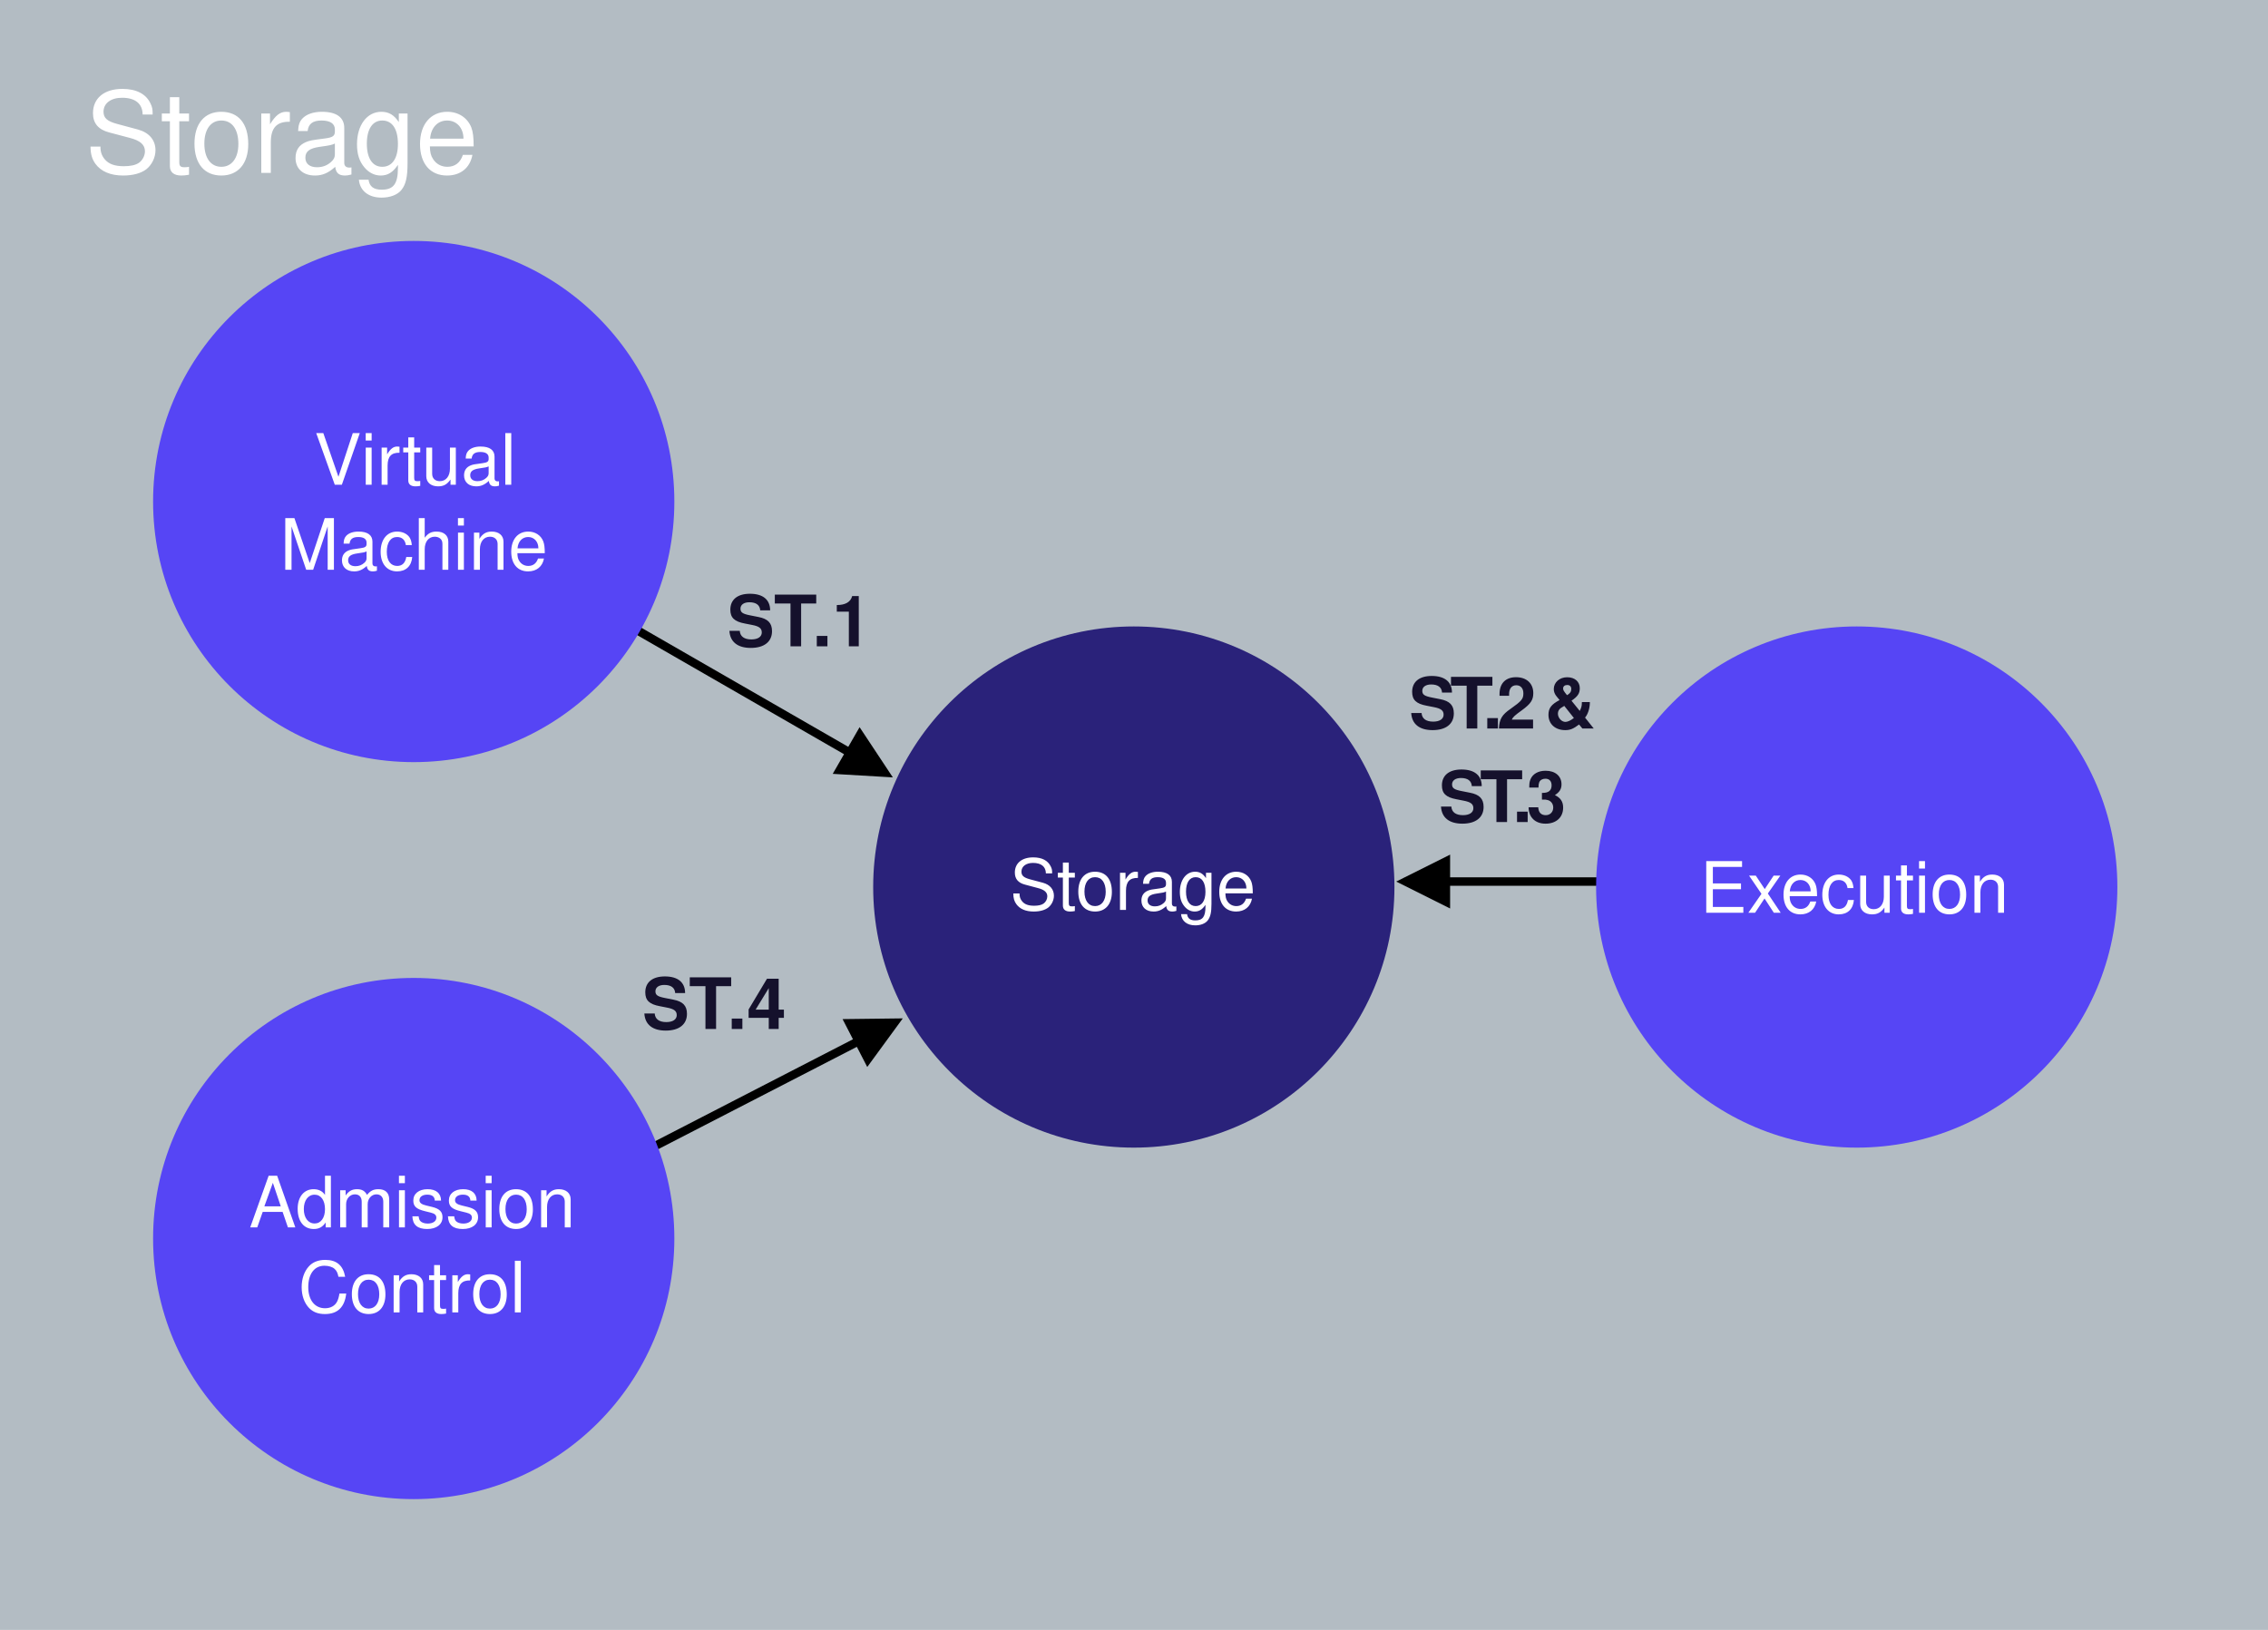
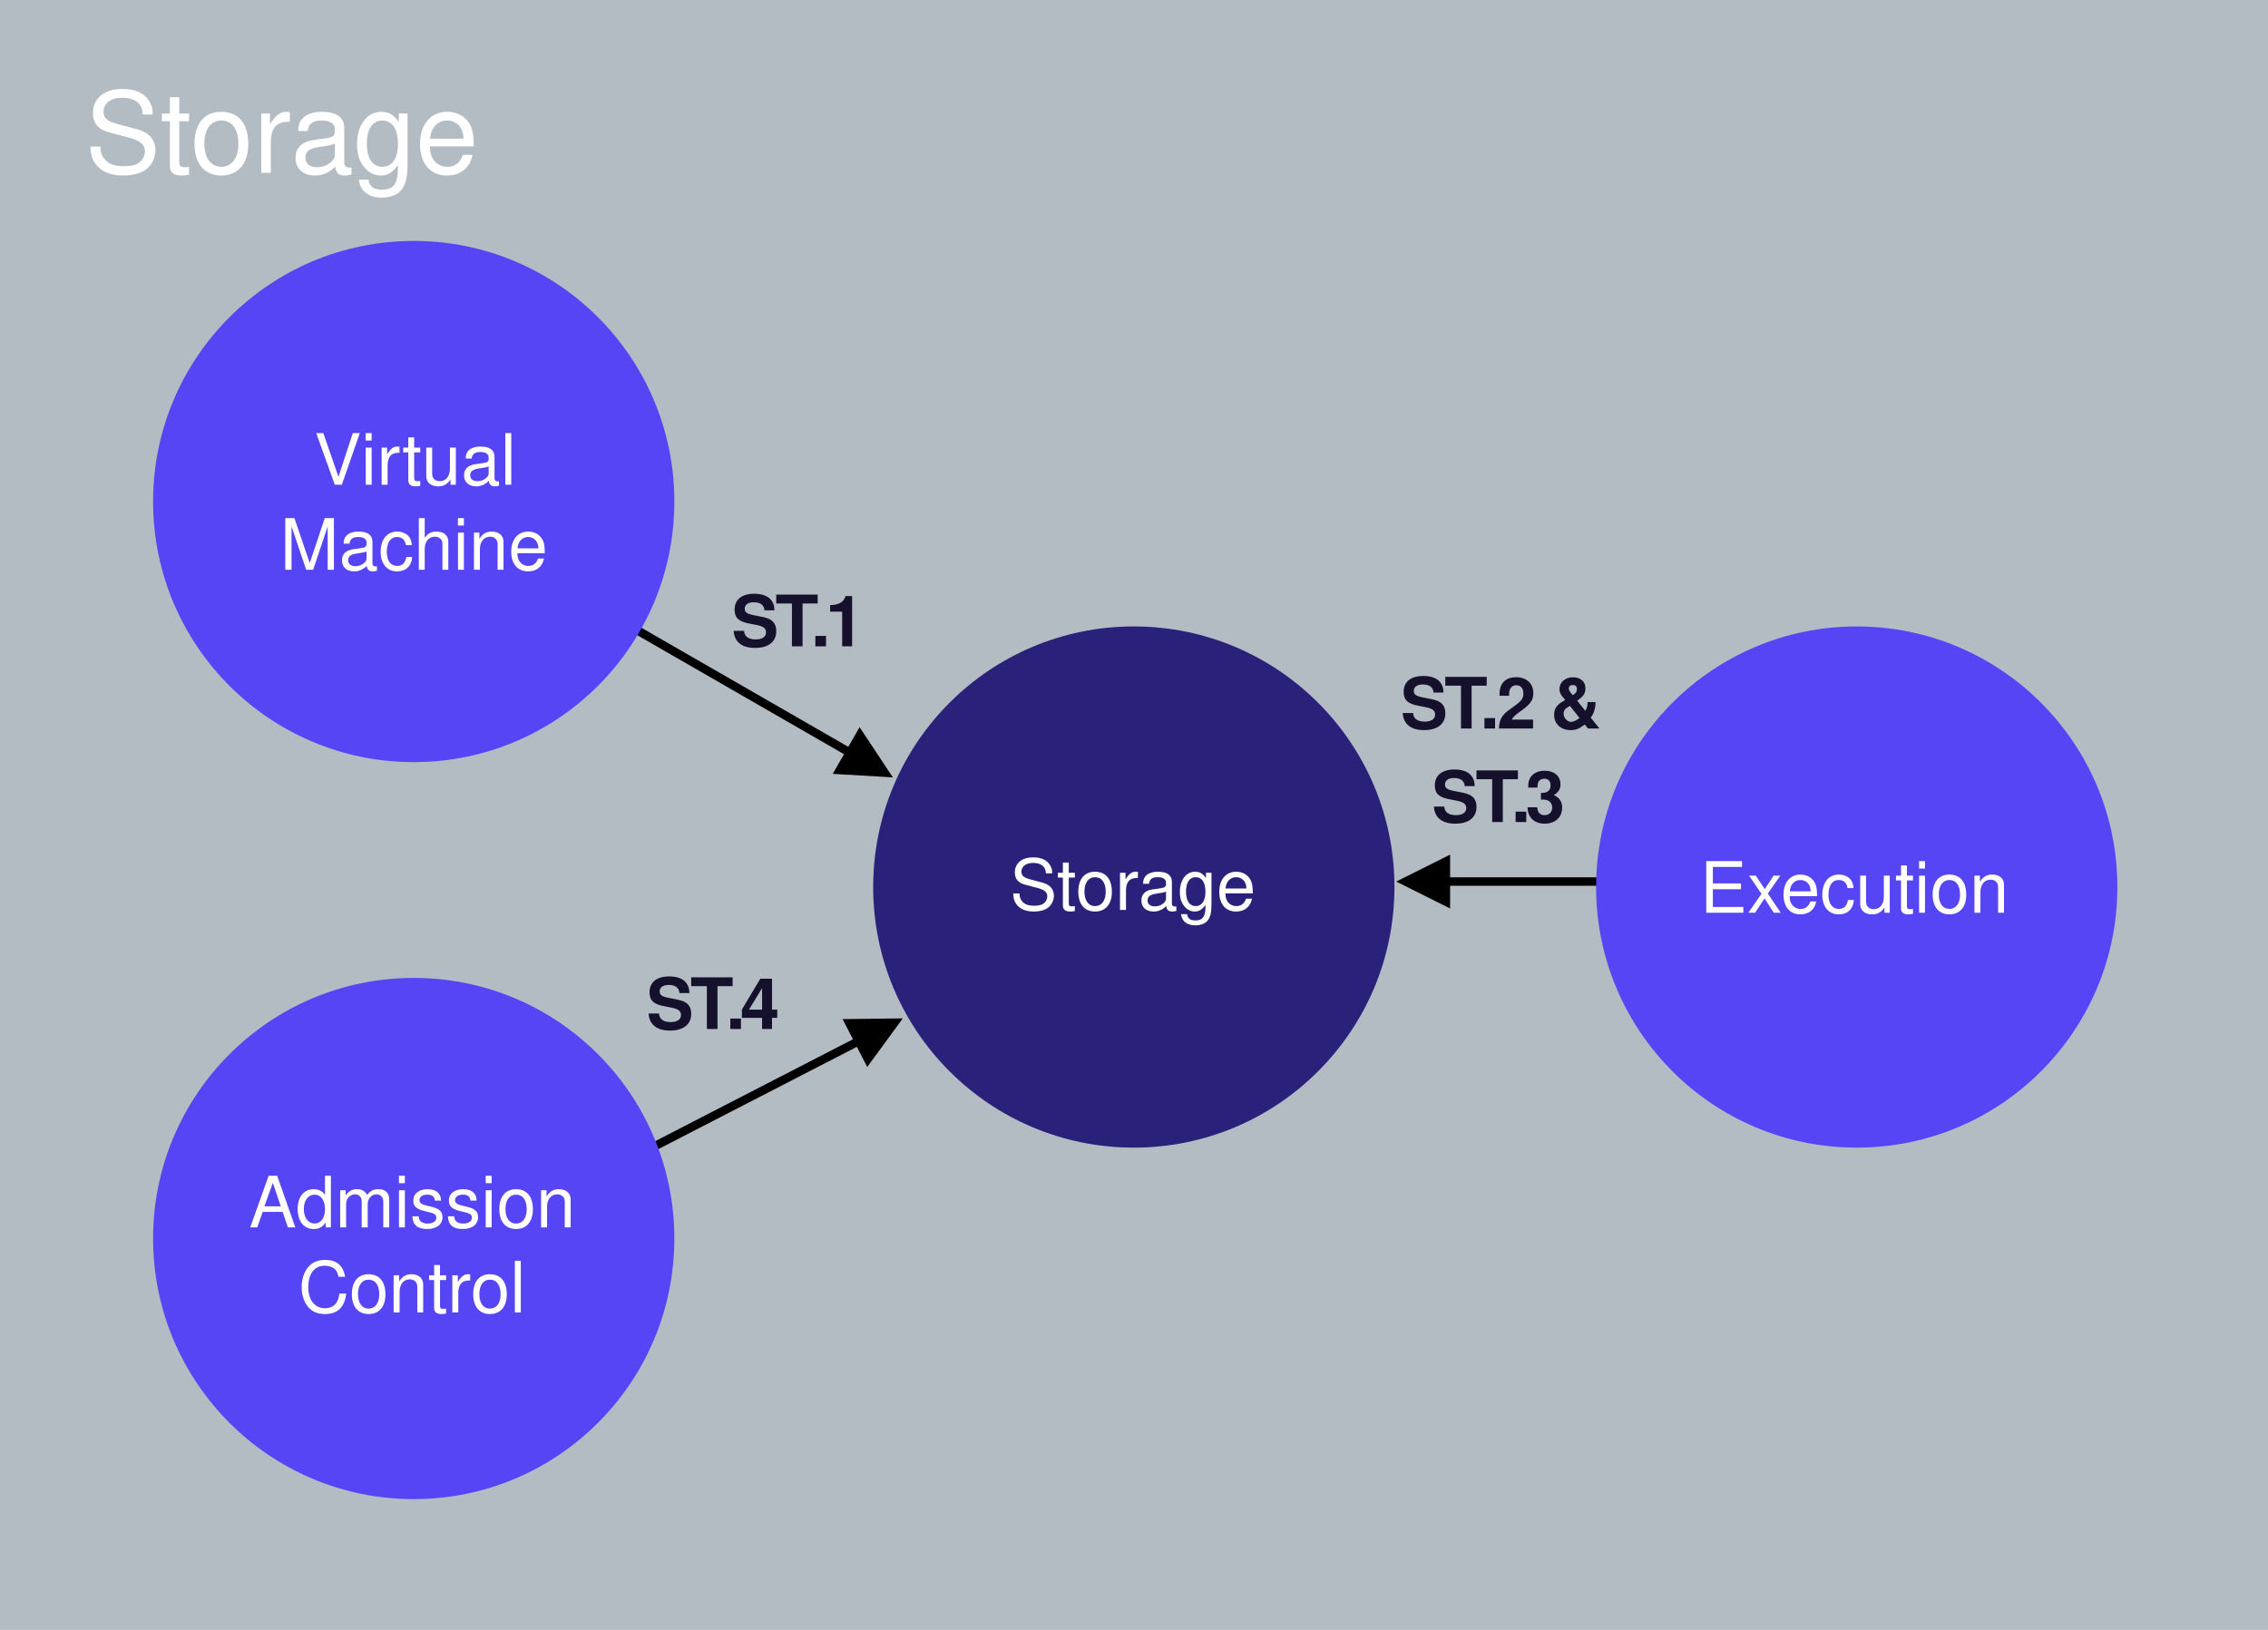
<svg xmlns="http://www.w3.org/2000/svg" width="800px" height="575px" viewBox="0 0 800 575" version="1.1">
  <g id="storage" stroke="none" stroke-width="1" fill="none" fill-rule="evenodd">
    <rect fill="#B3BCC3" x="0" y="0" width="800" height="575" />
    <path id="Line" d="M302.242,369.307 L204.187,419.833 L202.854,420.52 L201.48,417.854 L202.813,417.167 L300.868,366.641 L297.203,359.529 L318.444,359.271 L305.906,376.419 L302.242,369.307 Z" fill="#000000" fill-rule="nonzero" />
    <path id="Line" d="M297.719,266.07 L145.252,178.3 L143.952,177.552 L145.448,174.952 L146.748,175.7 L299.215,263.47 L303.206,256.537 L314.933,274.249 L293.727,273.003 L297.719,266.07 Z" fill="#000000" fill-rule="nonzero" />
    <g id="Group" transform="translate(54, 345)">
      <circle id="Oval" fill="#5645F5" cx="91.933" cy="91.933" r="91.933" />
      <text id="Admission-Control" font-family="Helvetica" font-size="25" font-weight="normal" line-spacing="30" fill="#FFFFFF">
        <tspan x="33.84" y="88">Admission</tspan>
        <tspan x="51.205" y="118">Control</tspan>
      </text>
    </g>
    <g id="Group" transform="translate(54, 85)">
      <circle id="Oval" fill="#5645F5" cx="91.933" cy="91.933" r="91.933" />
      <text id="Virtual-Machine" font-family="Helvetica" font-size="25" font-weight="normal" line-spacing="30" fill="#FFFFFF">
        <tspan x="56.789" y="86">Virtual</tspan>
        <tspan x="44.753" y="116">Machine</tspan>
      </text>
    </g>
    <g id="Group" transform="translate(308, 221)">
      <circle id="Oval" fill="#2A227A" cx="91.933" cy="91.933" r="91.933" />
      <text id="Storage" font-family="Helvetica" font-size="25" font-weight="normal" line-spacing="30" fill="#FFFFFF">
        <tspan x="48.219" y="100">Storage</tspan>
      </text>
    </g>
-     <text id="ST.1" font-family="Helvetica-Bold, Helvetica" font-size="25" font-weight="bold" fill="#15112C">
-       <tspan x="256.488" y="228">ST.1</tspan>
+     <text id="ST.1" font-family="Helvetica-Bold, Helvetica" font-size="25" font-weight="bold" letter-spacing="-1" fill="#15112C">
+       <tspan x="257.988" y="228">ST.</tspan>
+       <tspan x="291.108" y="228">1</tspan>
    </text>
-     <text id="ST.4" font-family="Helvetica-Bold, Helvetica" font-size="25" font-weight="bold" fill="#15112C">
-       <tspan x="226.488" y="363">ST.4</tspan>
+     <text id="ST.4" font-family="Helvetica-Bold, Helvetica" font-size="25" font-weight="bold" letter-spacing="-1" fill="#15112C">
+       <tspan x="227.988" y="363">ST.</tspan>
+       <tspan x="261.108" y="363">4</tspan>
    </text>
    <text id="Storage" font-family="Helvetica" font-size="40" font-weight="normal" fill="#FFFFFF">
      <tspan x="30" y="61">Storage</tspan>
    </text>
    <path id="Line" d="M511.5,309.5 L563,309.5 L564.5,309.5 L564.5,312.5 L563,312.5 L511.5,312.5 L511.5,320.5 L492.5,311 L511.5,301.5 L511.5,309.5 Z" fill="#000000" fill-rule="nonzero" />
-     <text id="ST.2-&amp;-ST.3" font-family="Helvetica-Bold, Helvetica" font-size="25" font-weight="bold" line-spacing="30" letter-spacing="-2" fill="#15112C">
-       <tspan x="496.988" y="257">ST.2 &amp;</tspan>
-       <tspan x="507.488" y="290">ST.3</tspan>
+     <text id="ST.2-&amp;-ST.3" font-family="Helvetica-Bold, Helvetica" font-size="25" font-weight="bold" line-spacing="30" letter-spacing="-1" fill="#15112C">
+       <tspan x="493.988" y="257">ST.2 &amp;</tspan>
+       <tspan x="504.988" y="290">ST.</tspan>
+       <tspan x="538.108" y="290">3</tspan>
    </text>
    <g id="Group" transform="translate(563, 221)">
      <circle id="Oval" fill="#5645F5" cx="91.933" cy="91.933" r="91.933" />
      <text id="Execution" font-family="Helvetica" font-size="25" font-weight="normal" line-spacing="30" fill="#FFFFFF">
        <tspan x="36.605" y="101">Execution</tspan>
      </text>
    </g>
  </g>
</svg>
